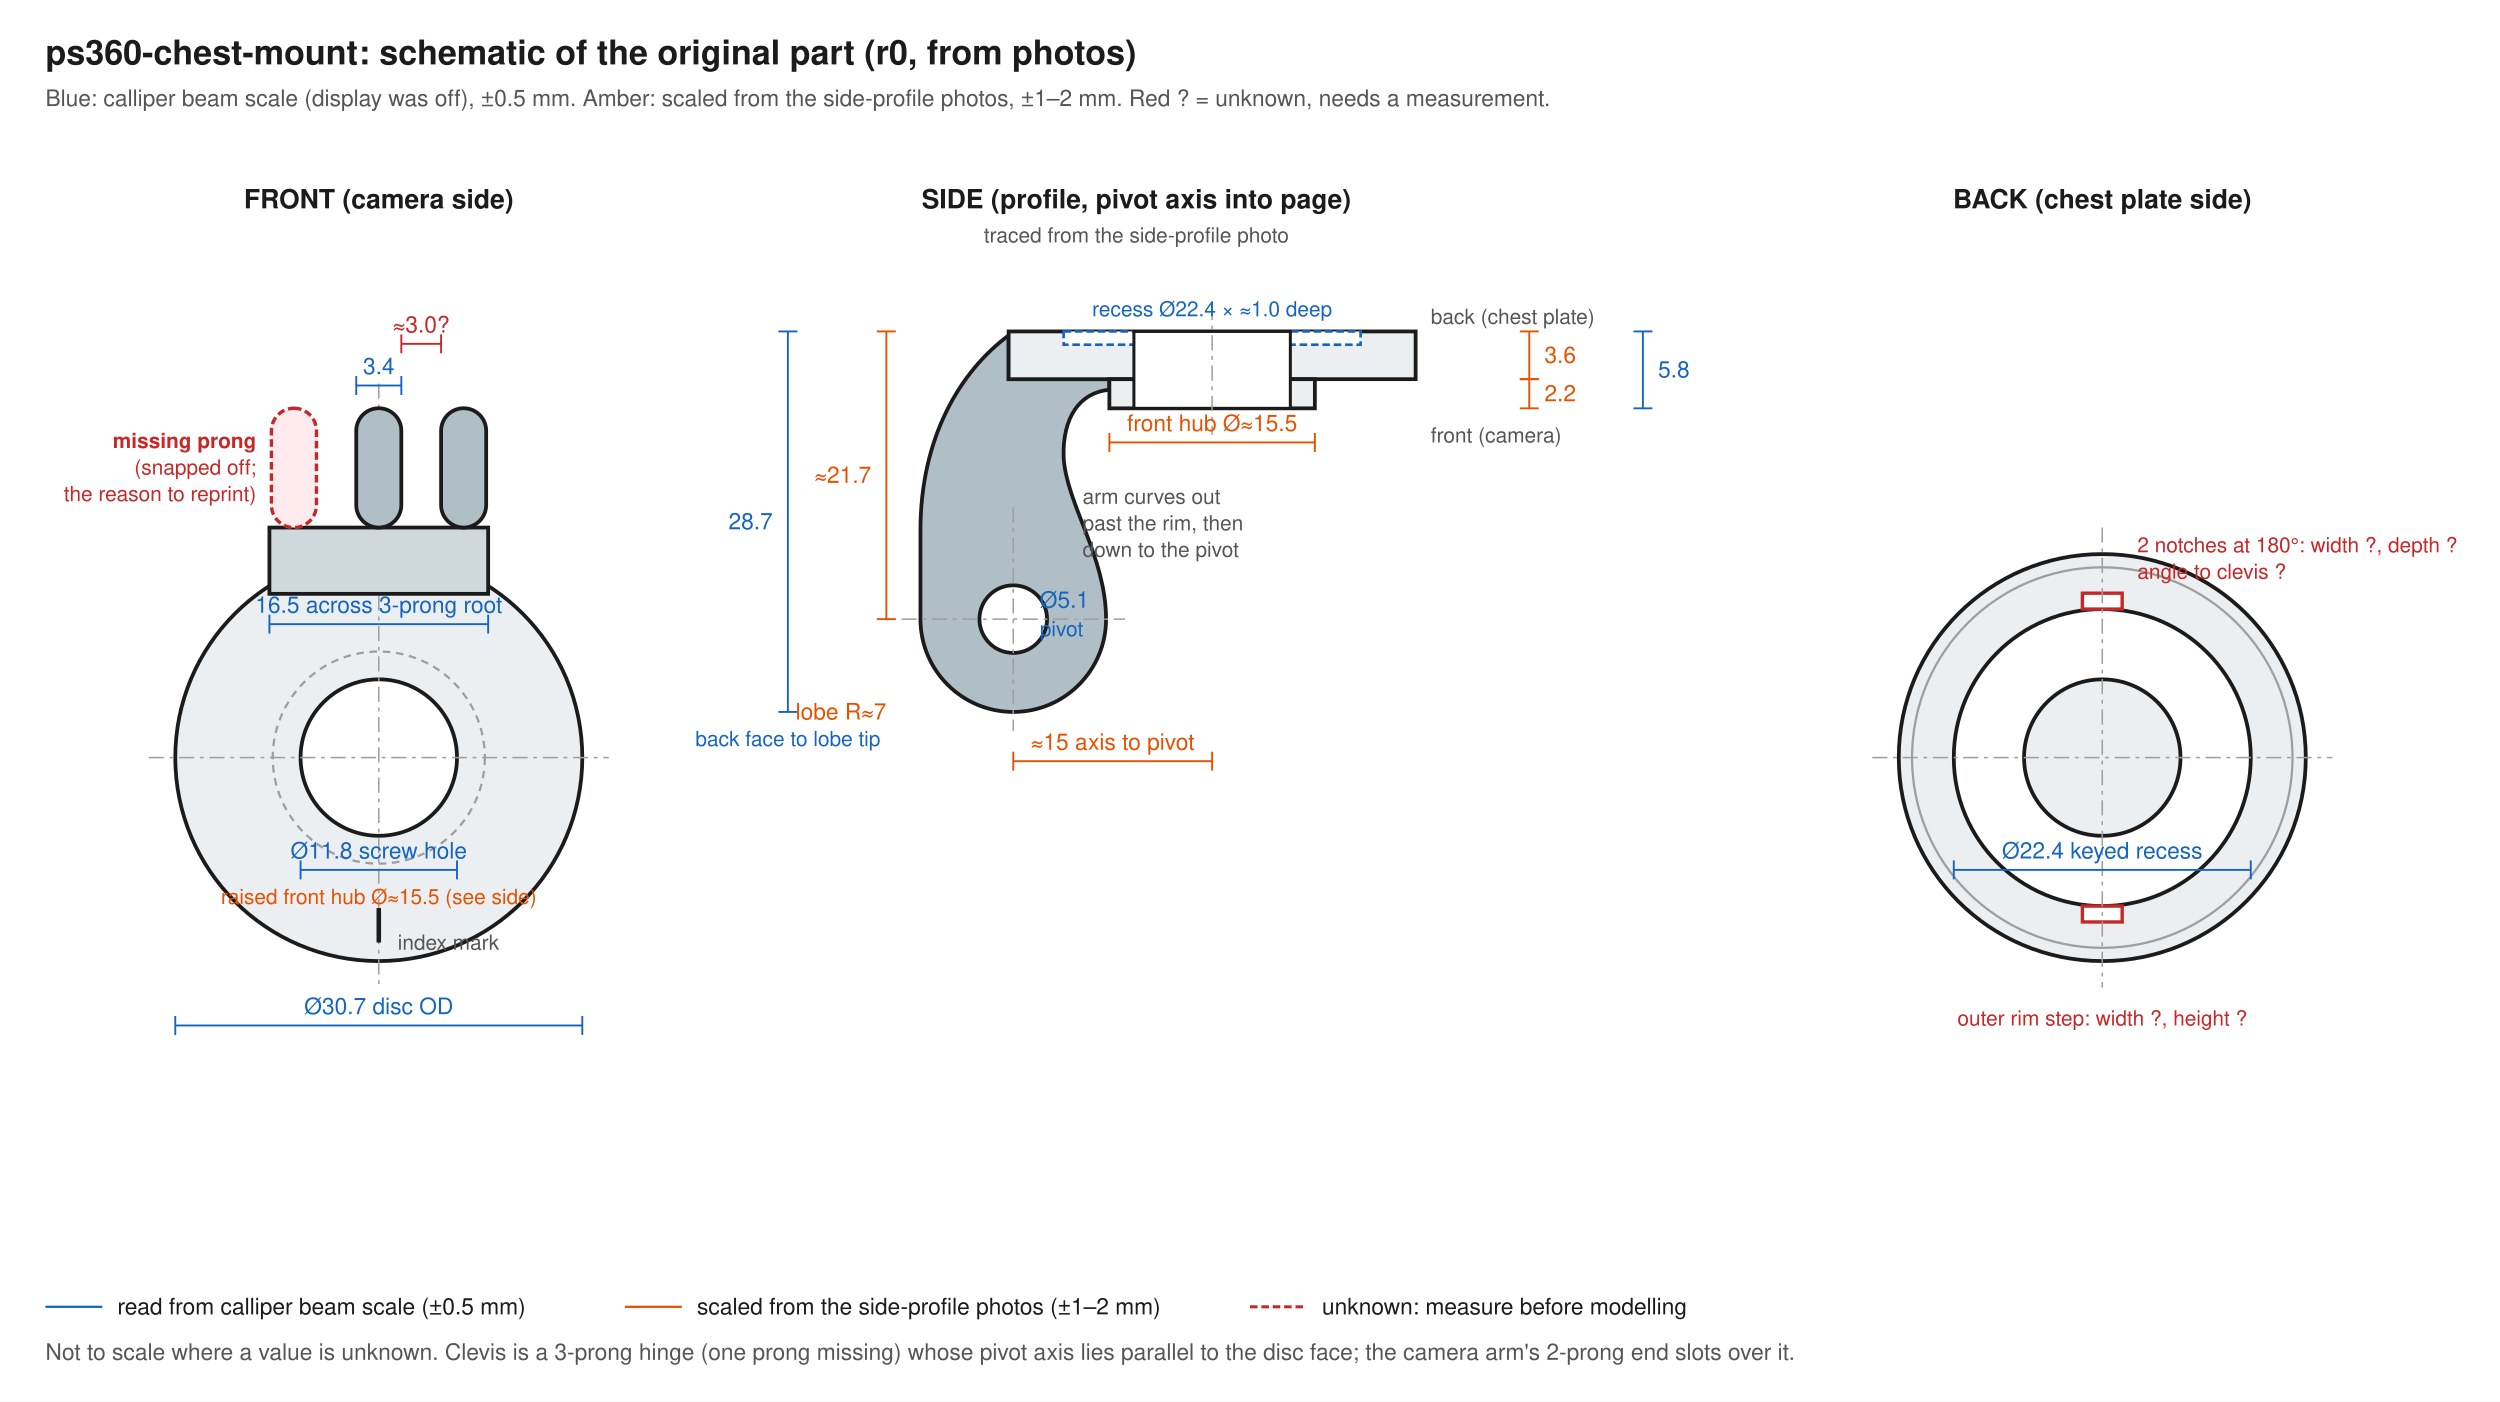
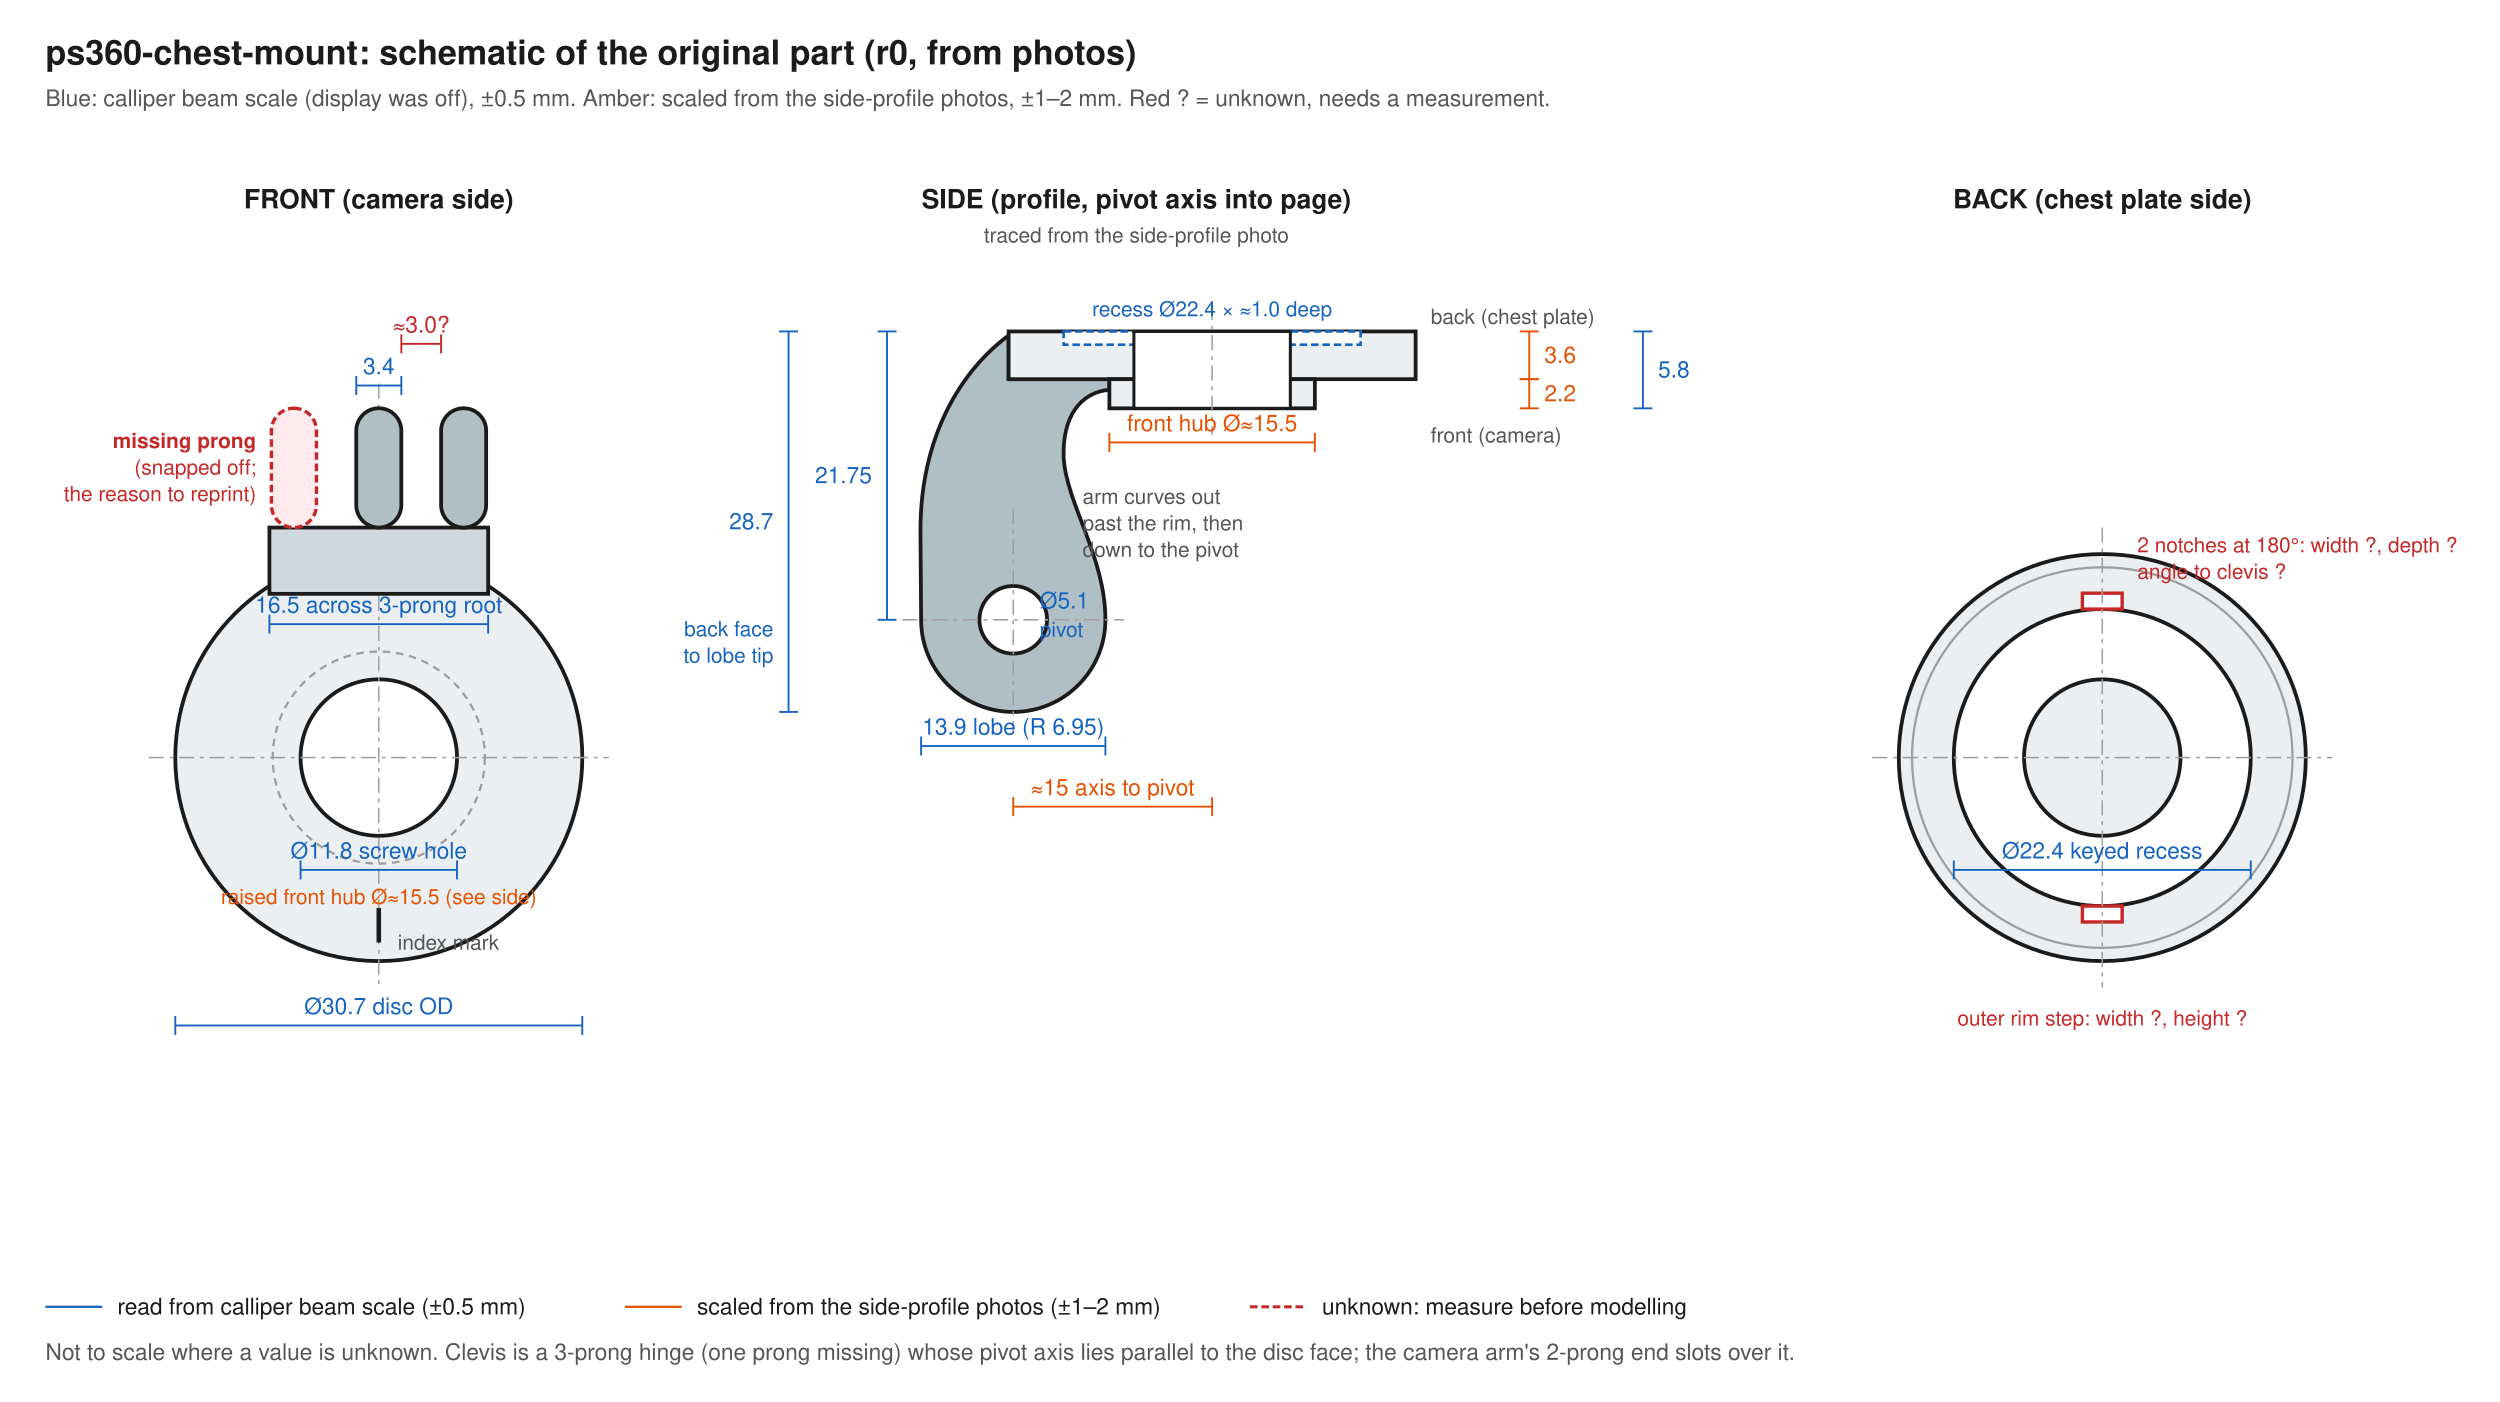
<svg xmlns="http://www.w3.org/2000/svg" width="1320" height="740" viewBox="0 0 1320 740" font-family="Helvetica, Arial, sans-serif">
  <rect width="1320" height="740" fill="white" />
  <text x="24" y="34" fill="#1b1b1b" font-size="18" text-anchor="start" font-weight="bold">ps360-chest-mount: schematic of the original part (r0, from photos)</text>
  <text x="24" y="56" fill="#555" font-size="12" text-anchor="start" font-weight="normal">Blue: calliper beam scale (display was off), ±0.5 mm. Amber: scaled from the side-profile photos, ±1–2 mm. Red ? = unknown, needs a measurement.</text>
  <text x="200" y="110" fill="#1b1b1b" font-size="14" text-anchor="middle" font-weight="bold">FRONT (camera side)</text>
  <circle cx="200" cy="400" r="107.45" fill="#eceff1" stroke="#1b1b1b" stroke-width="2" />
  <circle cx="200" cy="400" r="56.0" fill="none" stroke="#9e9e9e" stroke-width="1.2" stroke-dasharray="4 3" />
  <circle cx="200" cy="400" r="41.3" fill="white" stroke="#1b1b1b" stroke-width="2" />
  <line x1="78.55" y1="400" x2="321.45" y2="400" stroke="#9e9e9e" stroke-width="0.8" stroke-dasharray="8 3 2 3" />
  <line x1="200" y1="202.55" x2="200" y2="521.45" stroke="#9e9e9e" stroke-width="0.8" stroke-dasharray="8 3 2 3" />
  <rect x="198.8" y="479.45" width="2.4" height="18.2" fill="#1b1b1b" />
  <text x="210" y="501.45" fill="#555" font-size="11" text-anchor="start" font-weight="normal">index mark</text>
  <rect x="142.25" y="278.55" width="115.5" height="35" fill="#cfd8dc" stroke="#1b1b1b" stroke-width="2" />
  <rect x="143.3" y="215.55" width="23.8" height="63" rx="11.9" fill="#ffebee" stroke="#c62828" stroke-width="1.8" stroke-dasharray="4 2" />
  <rect x="188.1" y="215.55" width="23.8" height="63" rx="11.9" fill="#b0bec5" stroke="#1b1b1b" stroke-width="2" />
  <rect x="232.9" y="215.55" width="23.8" height="63" rx="11.9" fill="#b0bec5" stroke="#1b1b1b" stroke-width="2" />
  <text x="135.3" y="236.55" fill="#c62828" font-size="11" text-anchor="end" font-weight="bold">missing prong</text>
  <text x="135.3" y="250.55" fill="#c62828" font-size="11" text-anchor="end" font-weight="normal">(snapped off;</text>
  <text x="135.3" y="264.55" fill="#c62828" font-size="11" text-anchor="end" font-weight="normal">the reason to reprint)</text>
  <line x1="92.55" y1="541.45" x2="307.45" y2="541.45" stroke="#1565c0" stroke-width="1" />
  <line x1="92.55" y1="536.45" x2="92.55" y2="546.45" stroke="#1565c0" stroke-width="1" />
  <line x1="307.45" y1="536.45" x2="307.45" y2="546.45" stroke="#1565c0" stroke-width="1" />
  <text x="200.0" y="535.45" fill="#1565c0" font-size="12" text-anchor="middle" font-weight="normal">Ø30.7 disc OD</text>
  <line x1="158.7" y1="459.3" x2="241.3" y2="459.3" stroke="#1565c0" stroke-width="1" />
  <line x1="158.7" y1="454.3" x2="158.7" y2="464.3" stroke="#1565c0" stroke-width="1" />
  <line x1="241.3" y1="454.3" x2="241.3" y2="464.3" stroke="#1565c0" stroke-width="1" />
  <text x="200.0" y="453.3" fill="#1565c0" font-size="12" text-anchor="middle" font-weight="normal">Ø11.8 screw hole</text>
  <line x1="142.25" y1="329.55" x2="257.75" y2="329.55" stroke="#1565c0" stroke-width="1" />
  <line x1="142.25" y1="324.55" x2="142.25" y2="334.55" stroke="#1565c0" stroke-width="1" />
  <line x1="257.75" y1="324.55" x2="257.75" y2="334.55" stroke="#1565c0" stroke-width="1" />
  <text x="200.0" y="323.55" fill="#1565c0" font-size="12" text-anchor="middle" font-weight="normal">16.5 across 3-prong root</text>
  <line x1="188.1" y1="203.55" x2="211.9" y2="203.55" stroke="#1565c0" stroke-width="1" />
  <line x1="188.1" y1="198.55" x2="188.1" y2="208.55" stroke="#1565c0" stroke-width="1" />
  <line x1="211.9" y1="198.55" x2="211.9" y2="208.55" stroke="#1565c0" stroke-width="1" />
  <text x="200" y="197.55" fill="#1565c0" font-size="12" text-anchor="middle" font-weight="normal">3.4</text>
  <line x1="211.9" y1="181.55" x2="232.9" y2="181.55" stroke="#c62828" stroke-width="1" />
  <line x1="211.9" y1="176.55" x2="211.9" y2="186.55" stroke="#c62828" stroke-width="1" />
  <line x1="232.9" y1="176.55" x2="232.9" y2="186.55" stroke="#c62828" stroke-width="1" />
  <text x="222.4" y="175.55" fill="#c62828" font-size="12" text-anchor="middle" font-weight="normal">≈3.0?</text>
  <text x="200" y="477.3" fill="#e65100" font-size="11" text-anchor="middle" font-weight="normal">raised front hub Ø≈15.5 (see side)</text>
  <text x="600" y="110" fill="#1b1b1b" font-size="14" text-anchor="middle" font-weight="bold">SIDE (profile, pivot axis into page)</text>
  <text x="600" y="128" fill="#555" font-size="11" text-anchor="middle" font-weight="normal">traced from the side-profile photo</text>
-   <path d="M532.55 177.1 C507 196 486 231 486 280 L486.0 326.9 A49.0 49.0 0 0 0 584.0 326.9 C584.0 294 563 266 561.6 241.5 C560.9 220.5 570 207.2 585.75 205.8 L585.75 200.2 L532.55 200.2 Z" fill="#b0bec5" stroke="#1b1b1b" stroke-width="2" />
-   <circle cx="535.0" cy="326.9" r="17.85" fill="white" stroke="#1b1b1b" stroke-width="2" />
+   <path d="M532.55 177.1 C507 196 486 231 486 280 L486.35 327.25 A48.65 48.65 0 0 0 583.65 327.25 C583.65 294 563 266 561.6 241.5 C560.9 220.5 570 207.2 585.75 205.8 L585.75 200.2 L532.55 200.2 Z" fill="#b0bec5" stroke="#1b1b1b" stroke-width="2" />
+   <circle cx="535.0" cy="327.25" r="17.85" fill="white" stroke="#1b1b1b" stroke-width="2" />
  <rect x="532.55" y="175" width="214.9" height="25.2" fill="#eceff1" stroke="#1b1b1b" stroke-width="2" />
  <rect x="585.75" y="200.2" width="108.5" height="15.4" fill="#eceff1" stroke="#1b1b1b" stroke-width="2" />
  <rect x="561.6" y="175" width="156.8" height="7.0" fill="white" stroke="#1565c0" stroke-width="1.4" stroke-dasharray="4 2" />
  <rect x="598.7" y="175" width="82.6" height="40.6" fill="white" stroke="#1b1b1b" stroke-width="1.6" />
  <line x1="640" y1="161" x2="640" y2="229.6" stroke="#9e9e9e" stroke-width="0.8" stroke-dasharray="8 3 2 3" />
-   <line x1="476.0" y1="326.9" x2="594.0" y2="326.9" stroke="#9e9e9e" stroke-width="0.8" stroke-dasharray="8 3 2 3" />
-   <line x1="535.0" y1="267.9" x2="535.0" y2="385.9" stroke="#9e9e9e" stroke-width="0.8" stroke-dasharray="8 3 2 3" />
+   <line x1="476.35" y1="327.25" x2="593.65" y2="327.25" stroke="#9e9e9e" stroke-width="0.8" stroke-dasharray="8 3 2 3" />
+   <line x1="535.0" y1="268.6" x2="535.0" y2="385.9" stroke="#9e9e9e" stroke-width="0.8" stroke-dasharray="8 3 2 3" />
  <text x="755.45" y="171" fill="#555" font-size="11" text-anchor="start" font-weight="normal">back (chest plate)</text>
  <text x="755.45" y="233.6" fill="#555" font-size="11" text-anchor="start" font-weight="normal">front (camera)</text>
  <line x1="867.45" y1="175" x2="867.45" y2="215.6" stroke="#1565c0" stroke-width="1" />
  <line x1="862.45" y1="175" x2="872.45" y2="175" stroke="#1565c0" stroke-width="1" />
  <line x1="862.45" y1="215.6" x2="872.45" y2="215.6" stroke="#1565c0" stroke-width="1" />
  <text x="875.45" y="199.3" fill="#1565c0" font-size="12" text-anchor="start" font-weight="normal">5.8</text>
  <line x1="807.45" y1="175" x2="807.45" y2="200.2" stroke="#e65100" stroke-width="1" />
  <line x1="802.45" y1="175" x2="812.45" y2="175" stroke="#e65100" stroke-width="1" />
  <line x1="802.45" y1="200.2" x2="812.45" y2="200.2" stroke="#e65100" stroke-width="1" />
  <text x="815.45" y="191.6" fill="#e65100" font-size="12" text-anchor="start" font-weight="normal">3.6</text>
  <line x1="807.45" y1="200.2" x2="807.45" y2="215.6" stroke="#e65100" stroke-width="1" />
  <line x1="802.45" y1="200.2" x2="812.45" y2="200.2" stroke="#e65100" stroke-width="1" />
  <line x1="802.45" y1="215.6" x2="812.45" y2="215.6" stroke="#e65100" stroke-width="1" />
  <text x="815.45" y="211.9" fill="#e65100" font-size="12" text-anchor="start" font-weight="normal">2.2</text>
  <text x="724.4" y="196.0" fill="#1565c0" font-size="13" text-anchor="middle" font-weight="normal" />
  <text x="640" y="167" fill="#1565c0" font-size="11" text-anchor="middle" font-weight="normal">recess Ø22.4 × ≈1.0 deep</text>
  <line x1="585.75" y1="233.6" x2="694.25" y2="233.6" stroke="#e65100" stroke-width="1" />
  <line x1="585.75" y1="228.6" x2="585.75" y2="238.6" stroke="#e65100" stroke-width="1" />
  <line x1="694.25" y1="228.6" x2="694.25" y2="238.6" stroke="#e65100" stroke-width="1" />
  <text x="640.0" y="227.6" fill="#e65100" font-size="12" text-anchor="middle" font-weight="normal">front hub Ø≈15.5</text>
-   <line x1="535.0" y1="401.9" x2="640" y2="401.9" stroke="#e65100" stroke-width="1" />
-   <line x1="535.0" y1="396.9" x2="535.0" y2="406.9" stroke="#e65100" stroke-width="1" />
-   <line x1="640" y1="396.9" x2="640" y2="406.9" stroke="#e65100" stroke-width="1" />
-   <text x="587.5" y="395.9" fill="#e65100" font-size="12" text-anchor="middle" font-weight="normal">≈15 axis to pivot</text>
-   <line x1="468.0" y1="175" x2="468.0" y2="326.9" stroke="#e65100" stroke-width="1" />
-   <line x1="463.0" y1="175" x2="473.0" y2="175" stroke="#e65100" stroke-width="1" />
-   <line x1="463.0" y1="326.9" x2="473.0" y2="326.9" stroke="#e65100" stroke-width="1" />
-   <text x="460.0" y="254.95" fill="#e65100" font-size="12" text-anchor="end" font-weight="normal">≈21.7</text>
-   <line x1="416.0" y1="175" x2="416.0" y2="375.9" stroke="#1565c0" stroke-width="1" />
-   <line x1="411.0" y1="175" x2="421.0" y2="175" stroke="#1565c0" stroke-width="1" />
-   <line x1="411.0" y1="375.9" x2="421.0" y2="375.9" stroke="#1565c0" stroke-width="1" />
-   <text x="408.0" y="279.45" fill="#1565c0" font-size="12" text-anchor="end" font-weight="normal">28.7</text>
-   <text x="416.0" y="393.9" fill="#1565c0" font-size="11" text-anchor="middle" font-weight="normal">back face to lobe tip</text>
-   <text x="549.0" y="320.9" fill="#1565c0" font-size="12" text-anchor="start" font-weight="normal">Ø5.1</text>
-   <text x="549.0" y="335.9" fill="#1565c0" font-size="11" text-anchor="start" font-weight="normal">pivot</text>
-   <text x="468.0" y="379.9" fill="#e65100" font-size="12" text-anchor="end" font-weight="normal">lobe R≈7</text>
+   <line x1="535.0" y1="425.9" x2="640" y2="425.9" stroke="#e65100" stroke-width="1" />
+   <line x1="535.0" y1="420.9" x2="535.0" y2="430.9" stroke="#e65100" stroke-width="1" />
+   <line x1="640" y1="420.9" x2="640" y2="430.9" stroke="#e65100" stroke-width="1" />
+   <text x="587.5" y="419.9" fill="#e65100" font-size="12" text-anchor="middle" font-weight="normal">≈15 axis to pivot</text>
+   <line x1="468.35" y1="175" x2="468.35" y2="327.25" stroke="#1565c0" stroke-width="1" />
+   <line x1="463.35" y1="175" x2="473.35" y2="175" stroke="#1565c0" stroke-width="1" />
+   <line x1="463.35" y1="327.25" x2="473.35" y2="327.25" stroke="#1565c0" stroke-width="1" />
+   <text x="460.35" y="255.125" fill="#1565c0" font-size="12" text-anchor="end" font-weight="normal">21.75</text>
+   <line x1="416.35" y1="175" x2="416.35" y2="375.9" stroke="#1565c0" stroke-width="1" />
+   <line x1="411.35" y1="175" x2="421.35" y2="175" stroke="#1565c0" stroke-width="1" />
+   <line x1="411.35" y1="375.9" x2="421.35" y2="375.9" stroke="#1565c0" stroke-width="1" />
+   <text x="408.35" y="279.45" fill="#1565c0" font-size="12" text-anchor="end" font-weight="normal">28.7</text>
+   <text x="408.35" y="335.9" fill="#1565c0" font-size="11" text-anchor="end" font-weight="normal">back face</text>
+   <text x="408.35" y="349.9" fill="#1565c0" font-size="11" text-anchor="end" font-weight="normal">to lobe tip</text>
+   <text x="549.0" y="321.25" fill="#1565c0" font-size="12" text-anchor="start" font-weight="normal">Ø5.1</text>
+   <text x="549.0" y="336.25" fill="#1565c0" font-size="11" text-anchor="start" font-weight="normal">pivot</text>
+   <line x1="486.35" y1="393.9" x2="583.65" y2="393.9" stroke="#1565c0" stroke-width="1" />
+   <line x1="486.35" y1="388.9" x2="486.35" y2="398.9" stroke="#1565c0" stroke-width="1" />
+   <line x1="583.65" y1="388.9" x2="583.65" y2="398.9" stroke="#1565c0" stroke-width="1" />
+   <text x="535.0" y="387.9" fill="#1565c0" font-size="12" text-anchor="middle" font-weight="normal">13.9 lobe (R 6.95)</text>
  <text x="571.6" y="266" fill="#555" font-size="11" text-anchor="start" font-weight="normal">arm curves out</text>
  <text x="571.6" y="280" fill="#555" font-size="11" text-anchor="start" font-weight="normal">past the rim, then</text>
  <text x="571.6" y="294" fill="#555" font-size="11" text-anchor="start" font-weight="normal">down to the pivot</text>
  <text x="1110" y="110" fill="#1b1b1b" font-size="14" text-anchor="middle" font-weight="bold">BACK (chest plate side)</text>
  <circle cx="1110" cy="400" r="107.45" fill="#eceff1" stroke="#1b1b1b" stroke-width="2" />
  <circle cx="1110" cy="400" r="100.45" fill="none" stroke="#9e9e9e" stroke-width="1.2" />
  <circle cx="1110" cy="400" r="78.4" fill="white" stroke="#1b1b1b" stroke-width="2" />
  <rect x="1099.5" y="313.2" width="21" height="8.4" fill="white" stroke="#c62828" stroke-width="1.8" />
  <rect x="1099.5" y="478.4" width="21" height="8.4" fill="white" stroke="#c62828" stroke-width="1.8" />
  <circle cx="1110" cy="400" r="41.3" fill="#eceff1" stroke="#1b1b1b" stroke-width="2" />
  <line x1="988.55" y1="400" x2="1231.45" y2="400" stroke="#9e9e9e" stroke-width="0.8" stroke-dasharray="8 3 2 3" />
  <line x1="1110" y1="278.55" x2="1110" y2="521.45" stroke="#9e9e9e" stroke-width="0.8" stroke-dasharray="8 3 2 3" />
  <line x1="1031.6" y1="459.3" x2="1188.4" y2="459.3" stroke="#1565c0" stroke-width="1" />
  <line x1="1031.6" y1="454.3" x2="1031.6" y2="464.3" stroke="#1565c0" stroke-width="1" />
  <line x1="1188.4" y1="454.3" x2="1188.4" y2="464.3" stroke="#1565c0" stroke-width="1" />
  <text x="1110.0" y="453.3" fill="#1565c0" font-size="12" text-anchor="middle" font-weight="normal">Ø22.4 keyed recess</text>
  <text x="1128.5" y="291.6" fill="#c62828" font-size="11" text-anchor="start" font-weight="normal">2 notches at 180°: width ?, depth ?</text>
  <text x="1128.5" y="305.6" fill="#c62828" font-size="11" text-anchor="start" font-weight="normal">angle to clevis ?</text>
  <text x="1110" y="541.45" fill="#c62828" font-size="11" text-anchor="middle" font-weight="normal">outer rim step: width ?, height ?</text>
  <line x1="24" y1="690" x2="54" y2="690" stroke="#1565c0" stroke-width="1.2" />
  <text x="62" y="694" fill="#1b1b1b" font-size="12" text-anchor="start" font-weight="normal">read from calliper beam scale (±0.5 mm)</text>
  <line x1="330" y1="690" x2="360" y2="690" stroke="#e65100" stroke-width="1.2" />
  <text x="368" y="694" fill="#1b1b1b" font-size="12" text-anchor="start" font-weight="normal">scaled from the side-profile photos (±1–2 mm)</text>
  <line x1="660" y1="690" x2="690" y2="690" stroke="#c62828" stroke-width="1.6" stroke-dasharray="4 2" />
  <text x="698" y="694" fill="#1b1b1b" font-size="12" text-anchor="start" font-weight="normal">unknown: measure before modelling</text>
  <text x="24" y="718" fill="#555" font-size="12" text-anchor="start" font-weight="normal">Not to scale where a value is unknown. Clevis is a 3-prong hinge (one prong missing) whose pivot axis lies parallel to the disc face; the camera arm's 2-prong end slots over it.</text>
</svg>
